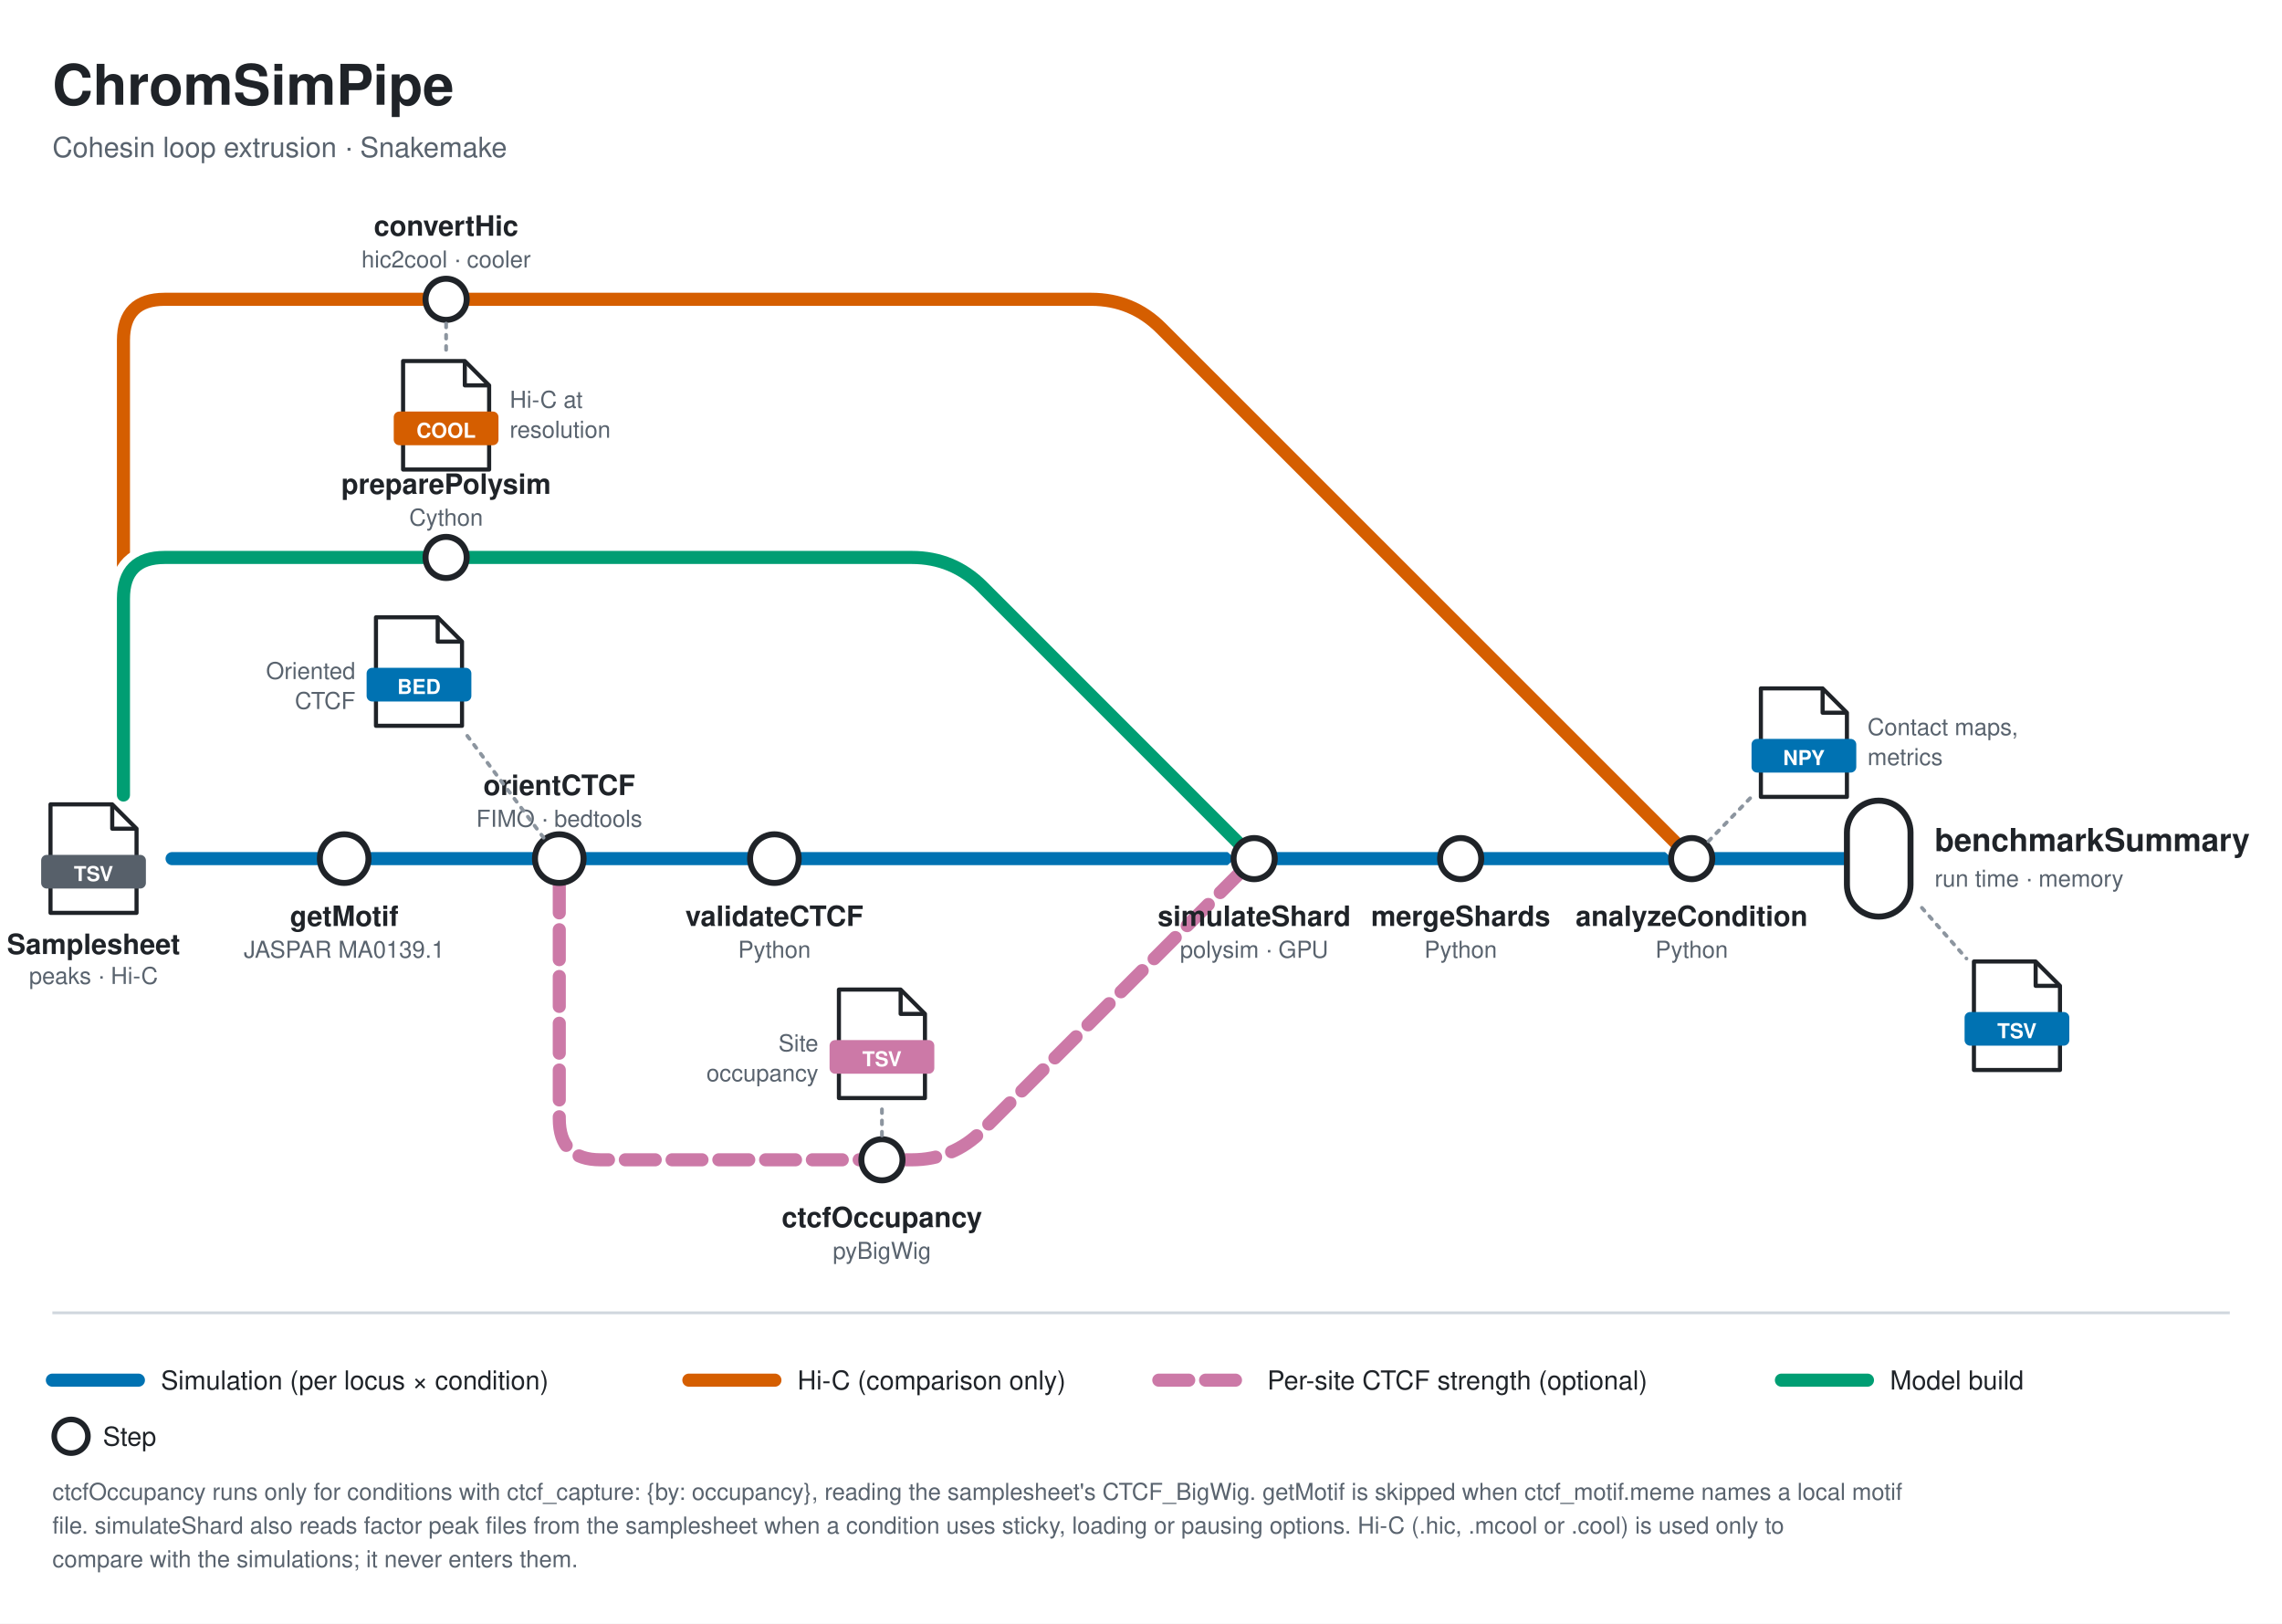
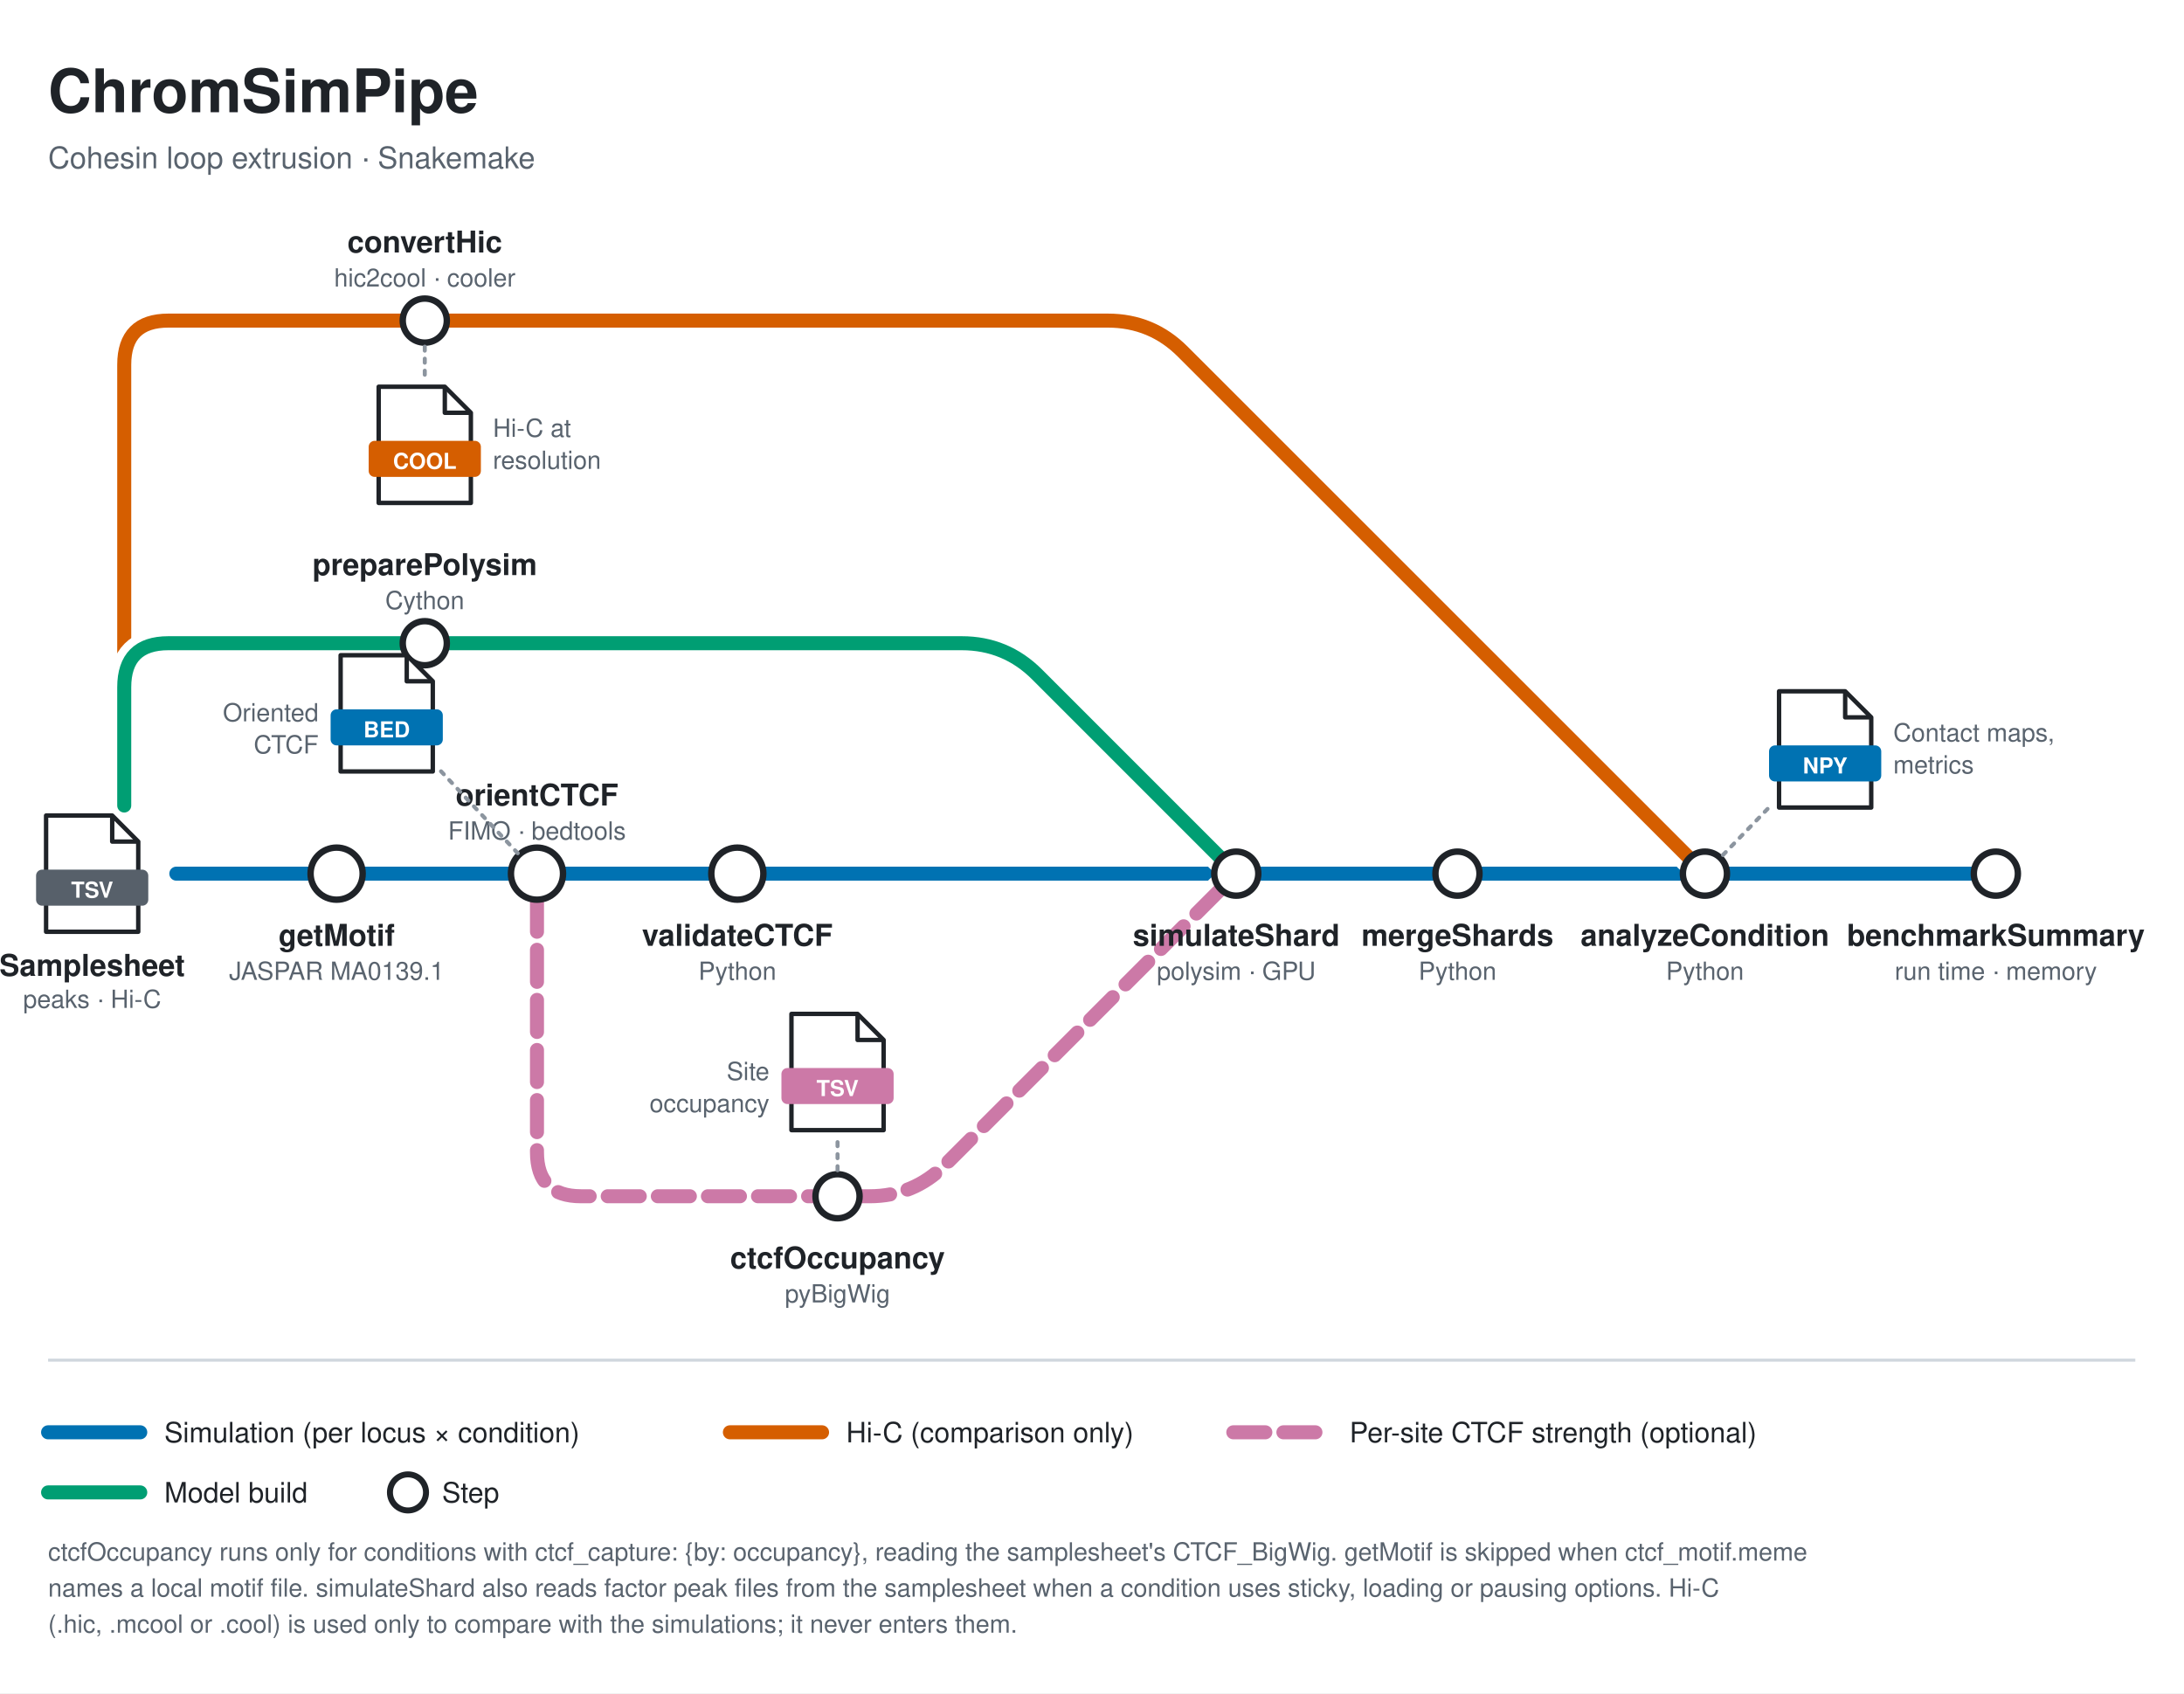
- <svg xmlns="http://www.w3.org/2000/svg" viewBox="0 0 1220 868" width="1220" height="868">
-   <rect width="1220" height="868" fill="#ffffff" />
-   <text x="28.0" y="56.0" font-family="'Helvetica Neue', Helvetica, Arial, sans-serif" font-size="30" font-weight="700" fill="#1f2328" text-anchor="start">ChromSimPipe</text>
-   <text x="28.0" y="84.0" font-family="'Helvetica Neue', Helvetica, Arial, sans-serif" font-size="15" font-weight="400" fill="#59636e" text-anchor="start">Cohesin loop extrusion  ·  Snakemake</text>
-   <path d="M92.0,459.0 L430.2,459.0 Q452.2,459.0 474.2,459.0 L991.4,459.0" fill="none" stroke="#0072B2" stroke-width="7" stroke-linecap="round" stroke-linejoin="round" />
-   <path d="M66.0,425.0 L66.0,182.0 Q66.0,160.0 88.0,160.0 L583.4,160.0 Q605.4,160.0 620.9,175.6 L896.4,451.0" fill="none" stroke="#ffffff" stroke-width="15" stroke-linecap="round" stroke-linejoin="round" />
-   <path d="M66.0,425.0 L66.0,182.0 Q66.0,160.0 88.0,160.0 L583.4,160.0 Q605.4,160.0 620.9,175.6 L896.4,451.0" fill="none" stroke="#D55E00" stroke-width="7" stroke-linecap="round" stroke-linejoin="round" />
-   <path d="M299.0,472.0 L299.0,598.0 Q299.0,620.0 321.0,620.0 L487.5,620.0 Q509.5,620.0 525.1,604.4 L662.5,467.0" fill="none" stroke="#ffffff" stroke-width="15" stroke-linecap="round" stroke-linejoin="round" />
-   <path d="M299.0,472.0 L299.0,598.0 Q299.0,620.0 321.0,620.0 L487.5,620.0 Q509.5,620.0 525.1,604.4 L662.5,467.0" fill="none" stroke="#CC79A7" stroke-width="7" stroke-linecap="round" stroke-linejoin="round" stroke-dasharray="16 9" />
-   <path d="M66.0,425.0 L66.0,320.0 Q66.0,298.0 88.0,298.0 L487.5,298.0 Q509.5,298.0 525.1,313.6 L662.5,451.0" fill="none" stroke="#ffffff" stroke-width="15" stroke-linecap="round" stroke-linejoin="round" />
-   <path d="M66.0,425.0 L66.0,320.0 Q66.0,298.0 88.0,298.0 L487.5,298.0 Q509.5,298.0 525.1,313.6 L662.5,451.0" fill="none" stroke="#009E73" stroke-width="7" stroke-linecap="round" stroke-linejoin="round" />
-   <rect x="171.0" y="446.0" width="26" height="26.0" rx="13.0" fill="#ffffff" stroke="#1f2328" stroke-width="3.2" />
-   <text x="184.0" y="495.0" font-family="'Helvetica Neue', Helvetica, Arial, sans-serif" font-size="15" font-weight="700" fill="#1f2328" text-anchor="middle">getMotif</text>
-   <text x="184.0" y="512.0" font-family="'Helvetica Neue', Helvetica, Arial, sans-serif" font-size="12.5" font-weight="400" fill="#59636e" text-anchor="middle">JASPAR MA0139.1</text>
-   <rect x="286.0" y="446.0" width="26" height="26.0" rx="13.0" fill="#ffffff" stroke="#1f2328" stroke-width="3.2" />
-   <text x="299.0" y="425.0" font-family="'Helvetica Neue', Helvetica, Arial, sans-serif" font-size="15" font-weight="700" fill="#1f2328" text-anchor="middle">orientCTCF</text>
-   <text x="299.0" y="442.0" font-family="'Helvetica Neue', Helvetica, Arial, sans-serif" font-size="12.5" font-weight="400" fill="#59636e" text-anchor="middle">FIMO · bedtools</text>
-   <rect x="401.0" y="446.0" width="26" height="26.0" rx="13.0" fill="#ffffff" stroke="#1f2328" stroke-width="3.2" />
-   <text x="414.0" y="495.0" font-family="'Helvetica Neue', Helvetica, Arial, sans-serif" font-size="15" font-weight="700" fill="#1f2328" text-anchor="middle">validateCTCF</text>
-   <text x="414.0" y="512.0" font-family="'Helvetica Neue', Helvetica, Arial, sans-serif" font-size="12.5" font-weight="400" fill="#59636e" text-anchor="middle">Python</text>
-   <circle cx="670.5" cy="459.0" r="11" fill="#ffffff" stroke="#1f2328" stroke-width="3.2" />
-   <text x="670.5" y="495.0" font-family="'Helvetica Neue', Helvetica, Arial, sans-serif" font-size="15" font-weight="700" fill="#1f2328" text-anchor="middle">simulateShard</text>
-   <text x="670.5" y="512.0" font-family="'Helvetica Neue', Helvetica, Arial, sans-serif" font-size="12.5" font-weight="400" fill="#59636e" text-anchor="middle">polysim · GPU</text>
-   <circle cx="780.9" cy="459.0" r="11" fill="#ffffff" stroke="#1f2328" stroke-width="3.2" />
-   <text x="780.9" y="495.0" font-family="'Helvetica Neue', Helvetica, Arial, sans-serif" font-size="15" font-weight="700" fill="#1f2328" text-anchor="middle">mergeShards</text>
-   <text x="780.9" y="512.0" font-family="'Helvetica Neue', Helvetica, Arial, sans-serif" font-size="12.5" font-weight="400" fill="#59636e" text-anchor="middle">Python</text>
-   <circle cx="904.4" cy="459.0" r="11" fill="#ffffff" stroke="#1f2328" stroke-width="3.2" />
-   <text x="904.4" y="495.0" font-family="'Helvetica Neue', Helvetica, Arial, sans-serif" font-size="15" font-weight="700" fill="#1f2328" text-anchor="middle">analyzeCondition</text>
-   <text x="904.4" y="512.0" font-family="'Helvetica Neue', Helvetica, Arial, sans-serif" font-size="12.5" font-weight="400" fill="#59636e" text-anchor="middle">Python</text>
-   <circle cx="238.5" cy="160.0" r="11" fill="#ffffff" stroke="#1f2328" stroke-width="3.2" />
-   <text x="238.5" y="126.0" font-family="'Helvetica Neue', Helvetica, Arial, sans-serif" font-size="15" font-weight="700" fill="#1f2328" text-anchor="middle">convertHic</text>
-   <text x="238.5" y="143.0" font-family="'Helvetica Neue', Helvetica, Arial, sans-serif" font-size="12.5" font-weight="400" fill="#59636e" text-anchor="middle">hic2cool · cooler</text>
-   <circle cx="471.5" cy="620.0" r="11" fill="#ffffff" stroke="#1f2328" stroke-width="3.2" />
-   <text x="471.5" y="656.0" font-family="'Helvetica Neue', Helvetica, Arial, sans-serif" font-size="15" font-weight="700" fill="#1f2328" text-anchor="middle">ctcfOccupancy</text>
-   <text x="471.5" y="673.0" font-family="'Helvetica Neue', Helvetica, Arial, sans-serif" font-size="12.5" font-weight="400" fill="#59636e" text-anchor="middle">pyBigWig</text>
-   <circle cx="238.5" cy="298.0" r="11" fill="#ffffff" stroke="#1f2328" stroke-width="3.2" />
-   <text x="238.5" y="264.0" font-family="'Helvetica Neue', Helvetica, Arial, sans-serif" font-size="15" font-weight="700" fill="#1f2328" text-anchor="middle">preparePolysim</text>
-   <text x="238.5" y="281.0" font-family="'Helvetica Neue', Helvetica, Arial, sans-serif" font-size="12.5" font-weight="400" fill="#59636e" text-anchor="middle">Cython</text>
-   <rect x="987.4" y="428.0" width="34" height="62.0" rx="17.0" fill="#ffffff" stroke="#1f2328" stroke-width="3.2" />
-   <text x="1034.3" y="455.0" font-family="'Helvetica Neue', Helvetica, Arial, sans-serif" font-size="17" font-weight="700" fill="#1f2328" text-anchor="start">benchmarkSummary</text>
-   <text x="1034.3" y="474.0" font-family="'Helvetica Neue', Helvetica, Arial, sans-serif" font-size="12.5" font-weight="400" fill="#59636e" text-anchor="start">run time · memory</text>
-   <path d="M27.0,430.0 H60.0 L73.0,443.0 V488.0 H27.0 Z" fill="#ffffff" stroke="#1f2328" stroke-width="2.2" stroke-linejoin="round" />
-   <path d="M60.0,430.0 V443.0 H73.0" fill="none" stroke="#1f2328" stroke-width="2.2" stroke-linejoin="round" />
-   <rect x="22.0" y="457.0" width="56.0" height="18" rx="3" fill="#57606a" />
-   <text x="50.0" y="471.0" font-family="'Helvetica Neue', Helvetica, Arial, sans-serif" font-size="11" font-weight="700" fill="#ffffff" text-anchor="middle">TSV</text>
-   <text x="50.0" y="510.0" font-family="'Helvetica Neue', Helvetica, Arial, sans-serif" font-size="15" font-weight="700" fill="#1f2328" text-anchor="middle">Samplesheet</text>
-   <text x="50.0" y="526.0" font-family="'Helvetica Neue', Helvetica, Arial, sans-serif" font-size="12.5" font-weight="400" fill="#59636e" text-anchor="middle">peaks · Hi-C</text>
-   <path d="M290.6,447.8 L248.8,392.0" fill="none" stroke="#8c959f" stroke-width="2" stroke-dasharray="2 4" stroke-linecap="round" />
-   <path d="M201.0,330.0 H234.0 L247.0,343.0 V388.0 H201.0 Z" fill="#ffffff" stroke="#1f2328" stroke-width="2.2" stroke-linejoin="round" />
-   <path d="M234.0,330.0 V343.0 H247.0" fill="none" stroke="#1f2328" stroke-width="2.2" stroke-linejoin="round" />
-   <rect x="196.0" y="357.0" width="56.0" height="18" rx="3" fill="#0072B2" />
-   <text x="224.0" y="371.0" font-family="'Helvetica Neue', Helvetica, Arial, sans-serif" font-size="11" font-weight="700" fill="#ffffff" text-anchor="middle">BED</text>
-   <text x="190.0" y="363.0" font-family="'Helvetica Neue', Helvetica, Arial, sans-serif" font-size="12.5" font-weight="400" fill="#59636e" text-anchor="end">Oriented</text>
-   <text x="190.0" y="379.0" font-family="'Helvetica Neue', Helvetica, Arial, sans-serif" font-size="12.5" font-weight="400" fill="#59636e" text-anchor="end">CTCF</text>
-   <path d="M913.4,449.7 L937.4,424.9" fill="none" stroke="#8c959f" stroke-width="2" stroke-dasharray="2 4" stroke-linecap="round" />
-   <path d="M941.4,368.0 H974.4 L987.4,381.0 V426.0 H941.4 Z" fill="#ffffff" stroke="#1f2328" stroke-width="2.2" stroke-linejoin="round" />
-   <path d="M974.4,368.0 V381.0 H987.4" fill="none" stroke="#1f2328" stroke-width="2.2" stroke-linejoin="round" />
-   <rect x="936.4" y="395.0" width="56.0" height="18" rx="3" fill="#0072B2" />
-   <text x="964.4" y="409.0" font-family="'Helvetica Neue', Helvetica, Arial, sans-serif" font-size="11" font-weight="700" fill="#ffffff" text-anchor="middle">NPY</text>
-   <text x="998.4" y="393.0" font-family="'Helvetica Neue', Helvetica, Arial, sans-serif" font-size="12.5" font-weight="400" fill="#59636e" text-anchor="start">Contact maps,</text>
-   <text x="998.4" y="409.0" font-family="'Helvetica Neue', Helvetica, Arial, sans-serif" font-size="12.5" font-weight="400" fill="#59636e" text-anchor="start">metrics</text>
-   <path d="M238.5,173.0 L238.5,189.0" fill="none" stroke="#8c959f" stroke-width="2" stroke-dasharray="2 4" stroke-linecap="round" />
-   <path d="M215.5,193.0 H248.5 L261.5,206.0 V251.0 H215.5 Z" fill="#ffffff" stroke="#1f2328" stroke-width="2.2" stroke-linejoin="round" />
-   <path d="M248.5,193.0 V206.0 H261.5" fill="none" stroke="#1f2328" stroke-width="2.2" stroke-linejoin="round" />
-   <rect x="210.5" y="220.0" width="56.0" height="18" rx="3" fill="#D55E00" />
-   <text x="238.5" y="234.0" font-family="'Helvetica Neue', Helvetica, Arial, sans-serif" font-size="11" font-weight="700" fill="#ffffff" text-anchor="middle">COOL</text>
-   <text x="272.5" y="218.0" font-family="'Helvetica Neue', Helvetica, Arial, sans-serif" font-size="12.5" font-weight="400" fill="#59636e" text-anchor="start">Hi-C at</text>
-   <text x="272.5" y="234.0" font-family="'Helvetica Neue', Helvetica, Arial, sans-serif" font-size="12.5" font-weight="400" fill="#59636e" text-anchor="start">resolution</text>
-   <path d="M471.5,607.0 L471.5,591.0" fill="none" stroke="#8c959f" stroke-width="2" stroke-dasharray="2 4" stroke-linecap="round" />
-   <path d="M448.5,529.0 H481.5 L494.5,542.0 V587.0 H448.5 Z" fill="#ffffff" stroke="#1f2328" stroke-width="2.2" stroke-linejoin="round" />
-   <path d="M481.5,529.0 V542.0 H494.5" fill="none" stroke="#1f2328" stroke-width="2.2" stroke-linejoin="round" />
-   <rect x="443.5" y="556.0" width="56.0" height="18" rx="3" fill="#CC79A7" />
-   <text x="471.5" y="570.0" font-family="'Helvetica Neue', Helvetica, Arial, sans-serif" font-size="11" font-weight="700" fill="#ffffff" text-anchor="middle">TSV</text>
-   <text x="437.5" y="562.0" font-family="'Helvetica Neue', Helvetica, Arial, sans-serif" font-size="12.5" font-weight="400" fill="#59636e" text-anchor="end">Site</text>
-   <text x="437.5" y="578.0" font-family="'Helvetica Neue', Helvetica, Arial, sans-serif" font-size="12.5" font-weight="400" fill="#59636e" text-anchor="end">occupancy</text>
-   <path d="M1027.5,485.3 L1051.3,512.4" fill="none" stroke="#8c959f" stroke-width="2" stroke-dasharray="2 4" stroke-linecap="round" />
-   <path d="M1055.3,514.0 H1088.3 L1101.3,527.0 V572.0 H1055.3 Z" fill="#ffffff" stroke="#1f2328" stroke-width="2.2" stroke-linejoin="round" />
-   <path d="M1088.3,514.0 V527.0 H1101.3" fill="none" stroke="#1f2328" stroke-width="2.2" stroke-linejoin="round" />
-   <rect x="1050.3" y="541.0" width="56.0" height="18" rx="3" fill="#0072B2" />
-   <text x="1078.3" y="555.0" font-family="'Helvetica Neue', Helvetica, Arial, sans-serif" font-size="11" font-weight="700" fill="#ffffff" text-anchor="middle">TSV</text>
-   <line x1="28" y1="701.8" x2="1192.1" y2="701.8" stroke="#d0d7de" stroke-width="1.5" />
-   <line x1="28" y1="737.8" x2="74" y2="737.8" stroke="#0072B2" stroke-width="7" stroke-linecap="round" />
-   <text x="86.0" y="742.8" font-family="'Helvetica Neue', Helvetica, Arial, sans-serif" font-size="14" font-weight="400" fill="#1f2328" text-anchor="start">Simulation (per locus × condition)</text>
-   <line x1="368.28" y1="737.8" x2="414.28" y2="737.8" stroke="#D55E00" stroke-width="7" stroke-linecap="round" />
-   <text x="426.3" y="742.8" font-family="'Helvetica Neue', Helvetica, Arial, sans-serif" font-size="14" font-weight="400" fill="#1f2328" text-anchor="start">Hi-C (comparison only)</text>
-   <line x1="619.52" y1="737.8" x2="665.52" y2="737.8" stroke="#CC79A7" stroke-width="7" stroke-linecap="round" stroke-dasharray="16 9" />
-   <text x="677.5" y="742.8" font-family="'Helvetica Neue', Helvetica, Arial, sans-serif" font-size="14" font-weight="400" fill="#1f2328" text-anchor="start">Per-site CTCF strength (optional)</text>
-   <line x1="952.38" y1="737.8" x2="998.38" y2="737.8" stroke="#009E73" stroke-width="7" stroke-linecap="round" />
-   <text x="1010.4" y="742.8" font-family="'Helvetica Neue', Helvetica, Arial, sans-serif" font-size="14" font-weight="400" fill="#1f2328" text-anchor="start">Model build</text>
-   <circle cx="38" cy="767.8" r="9" fill="#ffffff" stroke="#1f2328" stroke-width="3" />
-   <text x="55.0" y="772.8" font-family="'Helvetica Neue', Helvetica, Arial, sans-serif" font-size="14" font-weight="400" fill="#1f2328" text-anchor="start">Step</text>
-   <text x="28.0" y="801.8" font-family="'Helvetica Neue', Helvetica, Arial, sans-serif" font-size="12.5" font-weight="400" fill="#59636e" text-anchor="start">ctcfOccupancy runs only for conditions with ctcf_capture: {by: occupancy}, reading the samplesheet's CTCF_BigWig. getMotif is skipped when ctcf_motif.meme names a local motif</text>
-   <text x="28.0" y="819.8" font-family="'Helvetica Neue', Helvetica, Arial, sans-serif" font-size="12.5" font-weight="400" fill="#59636e" text-anchor="start">file. simulateShard also reads factor peak files from the samplesheet when a condition uses sticky, loading or pausing options. Hi-C (.hic, .mcool or .cool) is used only to</text>
-   <text x="28.0" y="837.8" font-family="'Helvetica Neue', Helvetica, Arial, sans-serif" font-size="12.5" font-weight="400" fill="#59636e" text-anchor="start">compare with the simulations; it never enters them.</text>
+ <svg xmlns="http://www.w3.org/2000/svg" viewBox="0 0 1090 845" width="1090" height="845">
+   <rect width="1090" height="845" fill="#ffffff" />
+   <text x="24.0" y="56.0" font-family="'Helvetica Neue', Helvetica, Arial, sans-serif" font-size="30" font-weight="700" fill="#1f2328" text-anchor="start">ChromSimPipe</text>
+   <text x="24.0" y="84.0" font-family="'Helvetica Neue', Helvetica, Arial, sans-serif" font-size="15" font-weight="400" fill="#59636e" text-anchor="start">Cohesin loop extrusion  ·  Snakemake</text>
+   <path d="M88.0,436.0 L384.2,436.0 Q406.2,436.0 428.2,436.0 L996.1,436.0" fill="none" stroke="#0072B2" stroke-width="7" stroke-linecap="round" stroke-linejoin="round" />
+   <path d="M62.0,402.0 L62.0,182.0 Q62.0,160.0 84.0,160.0 L552.9,160.0 Q574.9,160.0 590.4,175.6 L842.9,428.0" fill="none" stroke="#ffffff" stroke-width="15" stroke-linecap="round" stroke-linejoin="round" />
+   <path d="M62.0,402.0 L62.0,182.0 Q62.0,160.0 84.0,160.0 L552.9,160.0 Q574.9,160.0 590.4,175.6 L842.9,428.0" fill="none" stroke="#D55E00" stroke-width="7" stroke-linecap="round" stroke-linejoin="round" />
+   <path d="M268.0,449.0 L268.0,575.0 Q268.0,597.0 290.0,597.0 L434.0,597.0 Q456.0,597.0 471.6,581.4 L609.0,444.0" fill="none" stroke="#ffffff" stroke-width="15" stroke-linecap="round" stroke-linejoin="round" />
+   <path d="M268.0,449.0 L268.0,575.0 Q268.0,597.0 290.0,597.0 L434.0,597.0 Q456.0,597.0 471.6,581.4 L609.0,444.0" fill="none" stroke="#CC79A7" stroke-width="7" stroke-linecap="round" stroke-linejoin="round" stroke-dasharray="16 9" />
+   <path d="M62.0,402.0 L62.0,343.0 Q62.0,321.0 84.0,321.0 L480.0,321.0 Q502.0,321.0 517.6,336.6 L609.0,428.0" fill="none" stroke="#ffffff" stroke-width="15" stroke-linecap="round" stroke-linejoin="round" />
+   <path d="M62.0,402.0 L62.0,343.0 Q62.0,321.0 84.0,321.0 L480.0,321.0 Q502.0,321.0 517.6,336.6 L609.0,428.0" fill="none" stroke="#009E73" stroke-width="7" stroke-linecap="round" stroke-linejoin="round" />
+   <rect x="155.0" y="423.0" width="26" height="26.0" rx="13.0" fill="#ffffff" stroke="#1f2328" stroke-width="3.2" />
+   <text x="168.0" y="472.0" font-family="'Helvetica Neue', Helvetica, Arial, sans-serif" font-size="15" font-weight="700" fill="#1f2328" text-anchor="middle">getMotif</text>
+   <text x="168.0" y="489.0" font-family="'Helvetica Neue', Helvetica, Arial, sans-serif" font-size="12.5" font-weight="400" fill="#59636e" text-anchor="middle">JASPAR MA0139.1</text>
+   <rect x="255.0" y="423.0" width="26" height="26.0" rx="13.0" fill="#ffffff" stroke="#1f2328" stroke-width="3.2" />
+   <text x="268.0" y="402.0" font-family="'Helvetica Neue', Helvetica, Arial, sans-serif" font-size="15" font-weight="700" fill="#1f2328" text-anchor="middle">orientCTCF</text>
+   <text x="268.0" y="419.0" font-family="'Helvetica Neue', Helvetica, Arial, sans-serif" font-size="12.5" font-weight="400" fill="#59636e" text-anchor="middle">FIMO · bedtools</text>
+   <rect x="355.0" y="423.0" width="26" height="26.0" rx="13.0" fill="#ffffff" stroke="#1f2328" stroke-width="3.2" />
+   <text x="368.0" y="472.0" font-family="'Helvetica Neue', Helvetica, Arial, sans-serif" font-size="15" font-weight="700" fill="#1f2328" text-anchor="middle">validateCTCF</text>
+   <text x="368.0" y="489.0" font-family="'Helvetica Neue', Helvetica, Arial, sans-serif" font-size="12.5" font-weight="400" fill="#59636e" text-anchor="middle">Python</text>
+   <circle cx="617.0" cy="436.0" r="11" fill="#ffffff" stroke="#1f2328" stroke-width="3.2" />
+   <text x="617.0" y="472.0" font-family="'Helvetica Neue', Helvetica, Arial, sans-serif" font-size="15" font-weight="700" fill="#1f2328" text-anchor="middle">simulateShard</text>
+   <text x="617.0" y="489.0" font-family="'Helvetica Neue', Helvetica, Arial, sans-serif" font-size="12.5" font-weight="400" fill="#59636e" text-anchor="middle">polysim · GPU</text>
+   <circle cx="727.4" cy="436.0" r="11" fill="#ffffff" stroke="#1f2328" stroke-width="3.2" />
+   <text x="727.4" y="472.0" font-family="'Helvetica Neue', Helvetica, Arial, sans-serif" font-size="15" font-weight="700" fill="#1f2328" text-anchor="middle">mergeShards</text>
+   <text x="727.4" y="489.0" font-family="'Helvetica Neue', Helvetica, Arial, sans-serif" font-size="12.5" font-weight="400" fill="#59636e" text-anchor="middle">Python</text>
+   <circle cx="850.9" cy="436.0" r="11" fill="#ffffff" stroke="#1f2328" stroke-width="3.2" />
+   <text x="850.9" y="472.0" font-family="'Helvetica Neue', Helvetica, Arial, sans-serif" font-size="15" font-weight="700" fill="#1f2328" text-anchor="middle">analyzeCondition</text>
+   <text x="850.9" y="489.0" font-family="'Helvetica Neue', Helvetica, Arial, sans-serif" font-size="12.5" font-weight="400" fill="#59636e" text-anchor="middle">Python</text>
+   <circle cx="996.1" cy="436.0" r="11" fill="#ffffff" stroke="#1f2328" stroke-width="3.2" />
+   <text x="996.1" y="472.0" font-family="'Helvetica Neue', Helvetica, Arial, sans-serif" font-size="15" font-weight="700" fill="#1f2328" text-anchor="middle">benchmarkSummary</text>
+   <text x="996.1" y="489.0" font-family="'Helvetica Neue', Helvetica, Arial, sans-serif" font-size="12.5" font-weight="400" fill="#59636e" text-anchor="middle">run time · memory</text>
+   <circle cx="212.0" cy="160.0" r="11" fill="#ffffff" stroke="#1f2328" stroke-width="3.2" />
+   <text x="212.0" y="126.0" font-family="'Helvetica Neue', Helvetica, Arial, sans-serif" font-size="15" font-weight="700" fill="#1f2328" text-anchor="middle">convertHic</text>
+   <text x="212.0" y="143.0" font-family="'Helvetica Neue', Helvetica, Arial, sans-serif" font-size="12.5" font-weight="400" fill="#59636e" text-anchor="middle">hic2cool · cooler</text>
+   <circle cx="418.0" cy="597.0" r="11" fill="#ffffff" stroke="#1f2328" stroke-width="3.2" />
+   <text x="418.0" y="633.0" font-family="'Helvetica Neue', Helvetica, Arial, sans-serif" font-size="15" font-weight="700" fill="#1f2328" text-anchor="middle">ctcfOccupancy</text>
+   <text x="418.0" y="650.0" font-family="'Helvetica Neue', Helvetica, Arial, sans-serif" font-size="12.5" font-weight="400" fill="#59636e" text-anchor="middle">pyBigWig</text>
+   <circle cx="212.0" cy="321.0" r="11" fill="#ffffff" stroke="#1f2328" stroke-width="3.2" />
+   <text x="212.0" y="287.0" font-family="'Helvetica Neue', Helvetica, Arial, sans-serif" font-size="15" font-weight="700" fill="#1f2328" text-anchor="middle">preparePolysim</text>
+   <text x="212.0" y="304.0" font-family="'Helvetica Neue', Helvetica, Arial, sans-serif" font-size="12.5" font-weight="400" fill="#59636e" text-anchor="middle">Cython</text>
+   <path d="M23.0,407.0 H56.0 L69.0,420.0 V465.0 H23.0 Z" fill="#ffffff" stroke="#1f2328" stroke-width="2.2" stroke-linejoin="round" />
+   <path d="M56.0,407.0 V420.0 H69.0" fill="none" stroke="#1f2328" stroke-width="2.2" stroke-linejoin="round" />
+   <rect x="18.0" y="434.0" width="56.0" height="18" rx="3" fill="#57606a" />
+   <text x="46.0" y="448.0" font-family="'Helvetica Neue', Helvetica, Arial, sans-serif" font-size="11" font-weight="700" fill="#ffffff" text-anchor="middle">TSV</text>
+   <text x="46.0" y="487.0" font-family="'Helvetica Neue', Helvetica, Arial, sans-serif" font-size="15" font-weight="700" fill="#1f2328" text-anchor="middle">Samplesheet</text>
+   <text x="46.0" y="503.0" font-family="'Helvetica Neue', Helvetica, Arial, sans-serif" font-size="12.5" font-weight="400" fill="#59636e" text-anchor="middle">peaks · Hi-C</text>
+   <path d="M258.4,425.8 L220.0,384.8" fill="none" stroke="#8c959f" stroke-width="2" stroke-dasharray="2 4" stroke-linecap="round" />
+   <path d="M170.0,327.0 H203.0 L216.0,340.0 V385.0 H170.0 Z" fill="#ffffff" stroke="#1f2328" stroke-width="2.2" stroke-linejoin="round" />
+   <path d="M203.0,327.0 V340.0 H216.0" fill="none" stroke="#1f2328" stroke-width="2.2" stroke-linejoin="round" />
+   <rect x="165.0" y="354.0" width="56.0" height="18" rx="3" fill="#0072B2" />
+   <text x="193.0" y="368.0" font-family="'Helvetica Neue', Helvetica, Arial, sans-serif" font-size="11" font-weight="700" fill="#ffffff" text-anchor="middle">BED</text>
+   <text x="159.0" y="360.0" font-family="'Helvetica Neue', Helvetica, Arial, sans-serif" font-size="12.5" font-weight="400" fill="#59636e" text-anchor="end">Oriented</text>
+   <text x="159.0" y="376.0" font-family="'Helvetica Neue', Helvetica, Arial, sans-serif" font-size="12.5" font-weight="400" fill="#59636e" text-anchor="end">CTCF</text>
+   <path d="M859.9,426.7 L883.9,401.9" fill="none" stroke="#8c959f" stroke-width="2" stroke-dasharray="2 4" stroke-linecap="round" />
+   <path d="M887.9,345.0 H920.9 L933.9,358.0 V403.0 H887.9 Z" fill="#ffffff" stroke="#1f2328" stroke-width="2.2" stroke-linejoin="round" />
+   <path d="M920.9,345.0 V358.0 H933.9" fill="none" stroke="#1f2328" stroke-width="2.2" stroke-linejoin="round" />
+   <rect x="882.9" y="372.0" width="56.0" height="18" rx="3" fill="#0072B2" />
+   <text x="910.9" y="386.0" font-family="'Helvetica Neue', Helvetica, Arial, sans-serif" font-size="11" font-weight="700" fill="#ffffff" text-anchor="middle">NPY</text>
+   <text x="944.9" y="370.0" font-family="'Helvetica Neue', Helvetica, Arial, sans-serif" font-size="12.5" font-weight="400" fill="#59636e" text-anchor="start">Contact maps,</text>
+   <text x="944.9" y="386.0" font-family="'Helvetica Neue', Helvetica, Arial, sans-serif" font-size="12.5" font-weight="400" fill="#59636e" text-anchor="start">metrics</text>
+   <path d="M212.0,173.0 L212.0,189.0" fill="none" stroke="#8c959f" stroke-width="2" stroke-dasharray="2 4" stroke-linecap="round" />
+   <path d="M189.0,193.0 H222.0 L235.0,206.0 V251.0 H189.0 Z" fill="#ffffff" stroke="#1f2328" stroke-width="2.2" stroke-linejoin="round" />
+   <path d="M222.0,193.0 V206.0 H235.0" fill="none" stroke="#1f2328" stroke-width="2.2" stroke-linejoin="round" />
+   <rect x="184.0" y="220.0" width="56.0" height="18" rx="3" fill="#D55E00" />
+   <text x="212.0" y="234.0" font-family="'Helvetica Neue', Helvetica, Arial, sans-serif" font-size="11" font-weight="700" fill="#ffffff" text-anchor="middle">COOL</text>
+   <text x="246.0" y="218.0" font-family="'Helvetica Neue', Helvetica, Arial, sans-serif" font-size="12.5" font-weight="400" fill="#59636e" text-anchor="start">Hi-C at</text>
+   <text x="246.0" y="234.0" font-family="'Helvetica Neue', Helvetica, Arial, sans-serif" font-size="12.5" font-weight="400" fill="#59636e" text-anchor="start">resolution</text>
+   <path d="M418.0,584.0 L418.0,568.0" fill="none" stroke="#8c959f" stroke-width="2" stroke-dasharray="2 4" stroke-linecap="round" />
+   <path d="M395.0,506.0 H428.0 L441.0,519.0 V564.0 H395.0 Z" fill="#ffffff" stroke="#1f2328" stroke-width="2.2" stroke-linejoin="round" />
+   <path d="M428.0,506.0 V519.0 H441.0" fill="none" stroke="#1f2328" stroke-width="2.2" stroke-linejoin="round" />
+   <rect x="390.0" y="533.0" width="56.0" height="18" rx="3" fill="#CC79A7" />
+   <text x="418.0" y="547.0" font-family="'Helvetica Neue', Helvetica, Arial, sans-serif" font-size="11" font-weight="700" fill="#ffffff" text-anchor="middle">TSV</text>
+   <text x="384.0" y="539.0" font-family="'Helvetica Neue', Helvetica, Arial, sans-serif" font-size="12.5" font-weight="400" fill="#59636e" text-anchor="end">Site</text>
+   <text x="384.0" y="555.0" font-family="'Helvetica Neue', Helvetica, Arial, sans-serif" font-size="12.5" font-weight="400" fill="#59636e" text-anchor="end">occupancy</text>
+   <line x1="24" y1="678.8" x2="1065.7" y2="678.8" stroke="#d0d7de" stroke-width="1.5" />
+   <line x1="24" y1="714.8" x2="70" y2="714.8" stroke="#0072B2" stroke-width="7" stroke-linecap="round" />
+   <text x="82.0" y="719.8" font-family="'Helvetica Neue', Helvetica, Arial, sans-serif" font-size="14" font-weight="400" fill="#1f2328" text-anchor="start">Simulation (per locus × condition)</text>
+   <line x1="364.28" y1="714.8" x2="410.28" y2="714.8" stroke="#D55E00" stroke-width="7" stroke-linecap="round" />
+   <text x="422.3" y="719.8" font-family="'Helvetica Neue', Helvetica, Arial, sans-serif" font-size="14" font-weight="400" fill="#1f2328" text-anchor="start">Hi-C (comparison only)</text>
+   <line x1="615.52" y1="714.8" x2="661.52" y2="714.8" stroke="#CC79A7" stroke-width="7" stroke-linecap="round" stroke-dasharray="16 9" />
+   <text x="673.5" y="719.8" font-family="'Helvetica Neue', Helvetica, Arial, sans-serif" font-size="14" font-weight="400" fill="#1f2328" text-anchor="start">Per-site CTCF strength (optional)</text>
+   <line x1="24" y1="744.8" x2="70" y2="744.8" stroke="#009E73" stroke-width="7" stroke-linecap="round" />
+   <text x="82.0" y="749.8" font-family="'Helvetica Neue', Helvetica, Arial, sans-serif" font-size="14" font-weight="400" fill="#1f2328" text-anchor="start">Model build</text>
+   <circle cx="203.62" cy="744.8" r="9" fill="#ffffff" stroke="#1f2328" stroke-width="3" />
+   <text x="220.6" y="749.8" font-family="'Helvetica Neue', Helvetica, Arial, sans-serif" font-size="14" font-weight="400" fill="#1f2328" text-anchor="start">Step</text>
+   <text x="24.0" y="778.8" font-family="'Helvetica Neue', Helvetica, Arial, sans-serif" font-size="12.5" font-weight="400" fill="#59636e" text-anchor="start">ctcfOccupancy runs only for conditions with ctcf_capture: {by: occupancy}, reading the samplesheet's CTCF_BigWig. getMotif is skipped when ctcf_motif.meme</text>
+   <text x="24.0" y="796.8" font-family="'Helvetica Neue', Helvetica, Arial, sans-serif" font-size="12.5" font-weight="400" fill="#59636e" text-anchor="start">names a local motif file. simulateShard also reads factor peak files from the samplesheet when a condition uses sticky, loading or pausing options. Hi-C</text>
+   <text x="24.0" y="814.8" font-family="'Helvetica Neue', Helvetica, Arial, sans-serif" font-size="12.5" font-weight="400" fill="#59636e" text-anchor="start">(.hic, .mcool or .cool) is used only to compare with the simulations; it never enters them.</text>
</svg>
